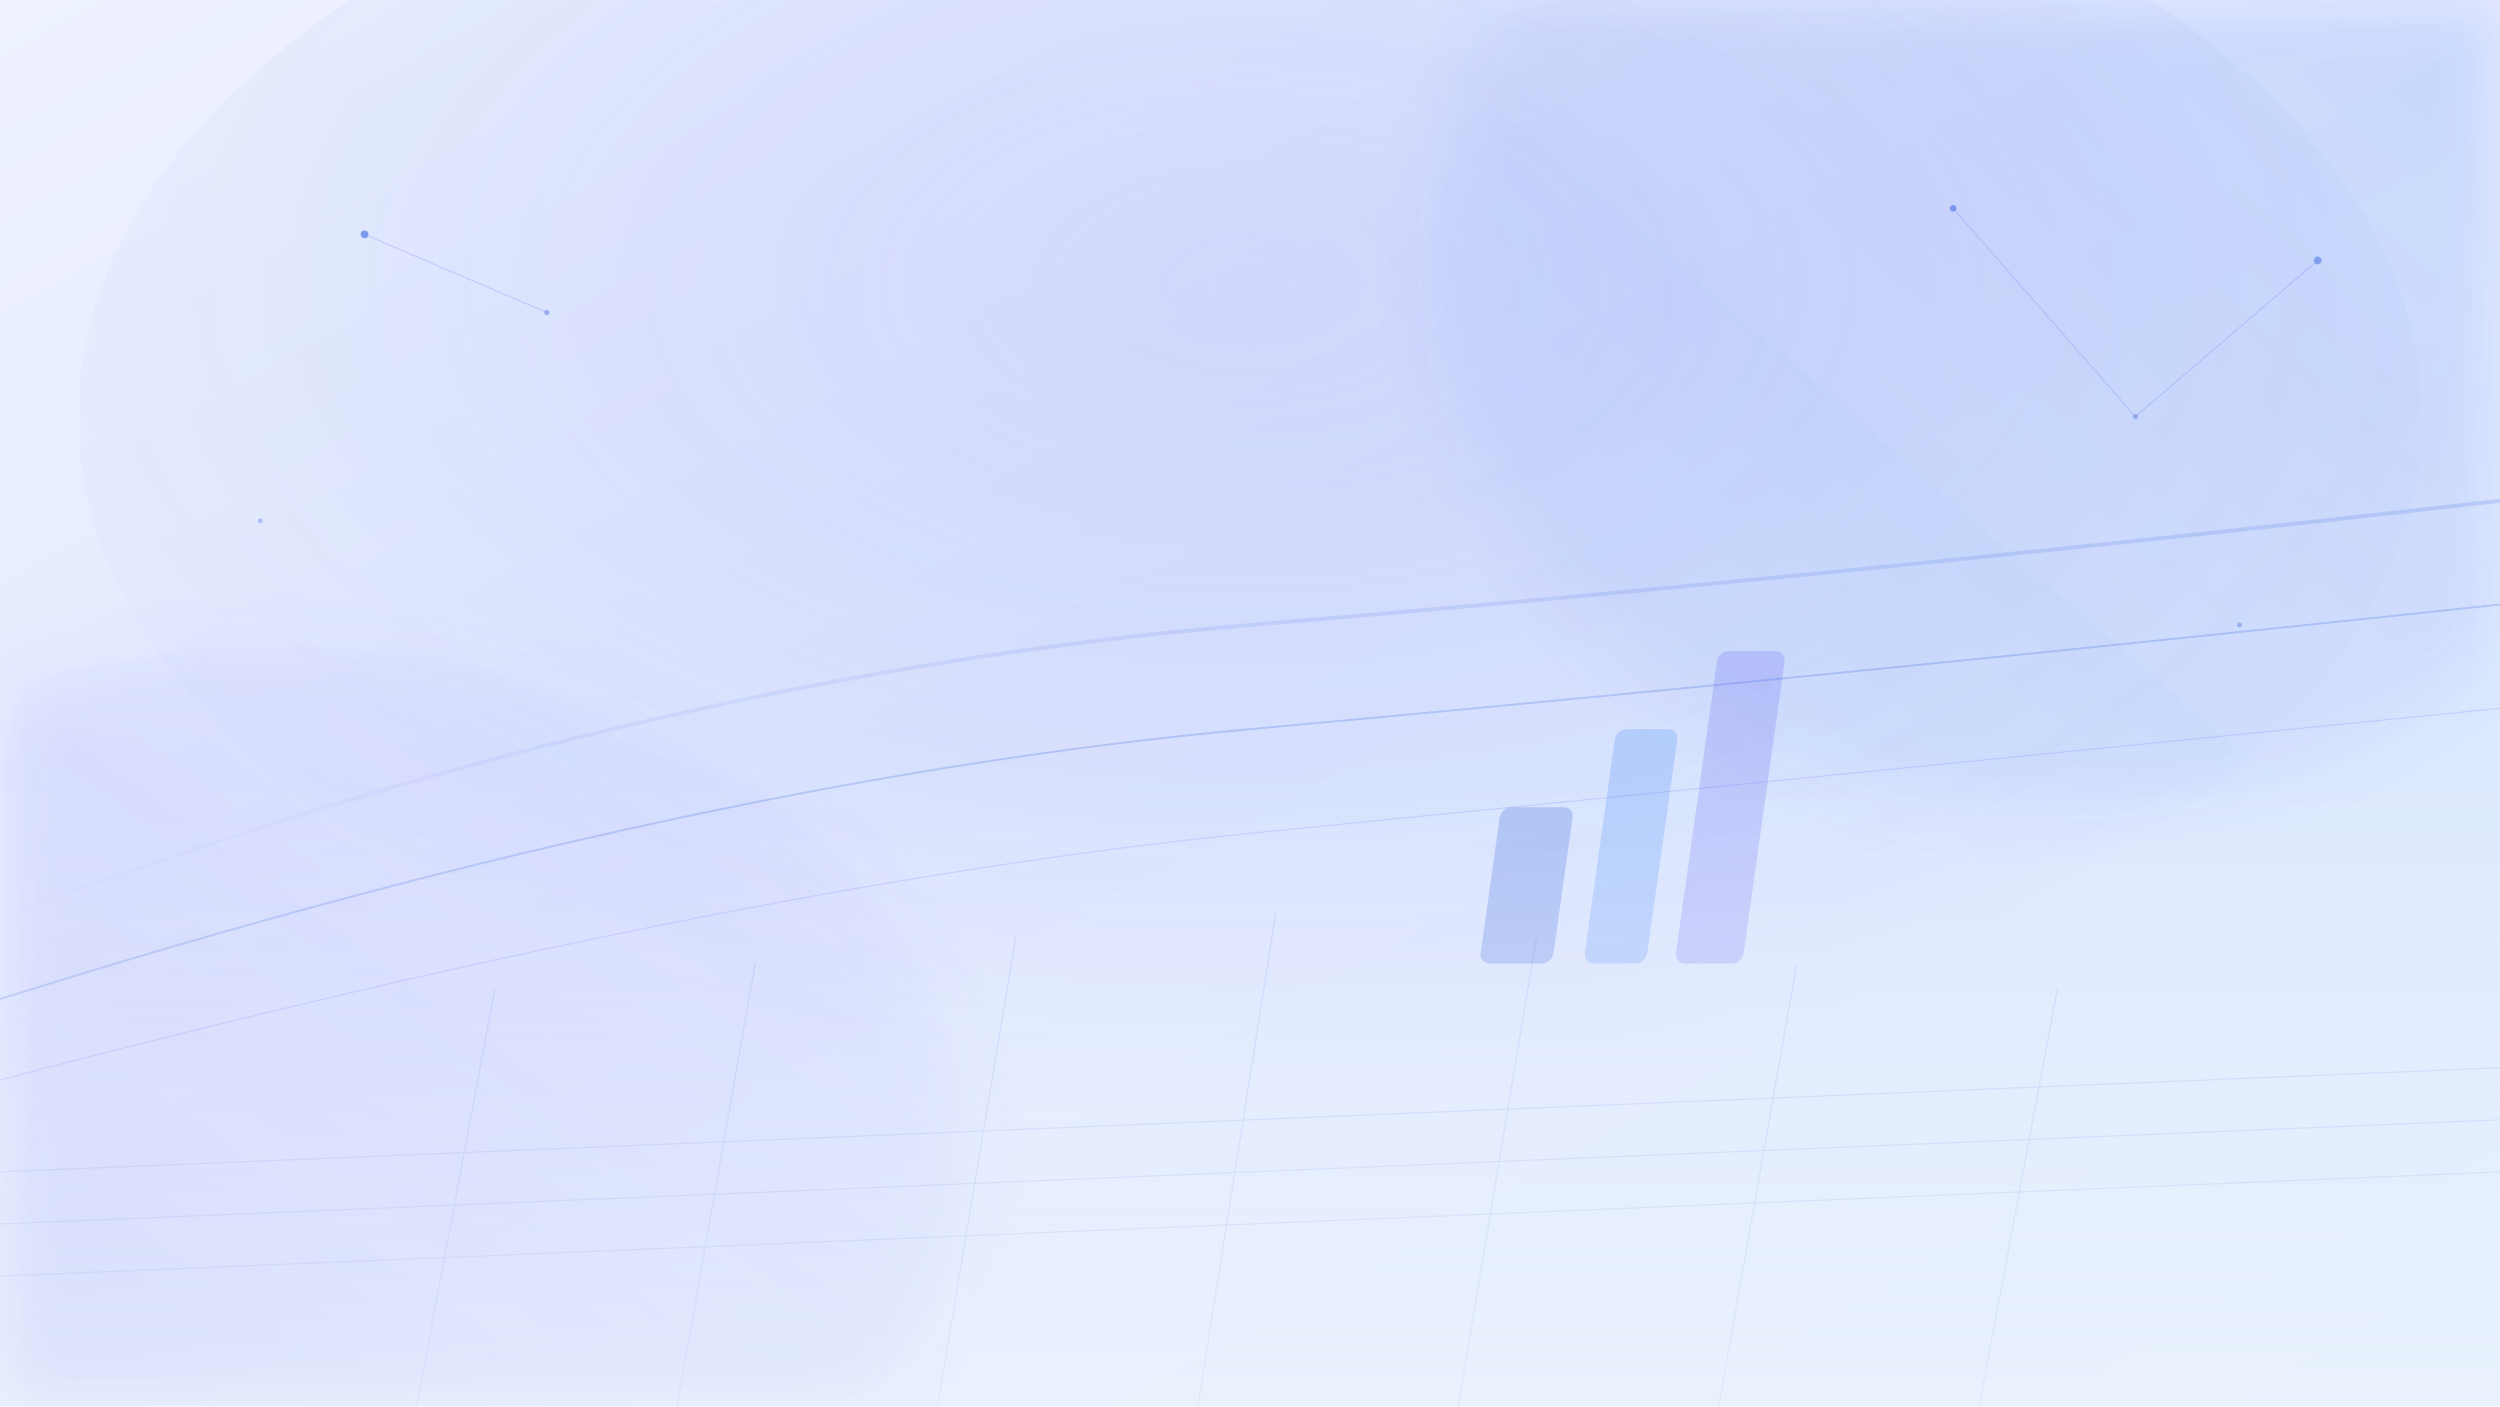
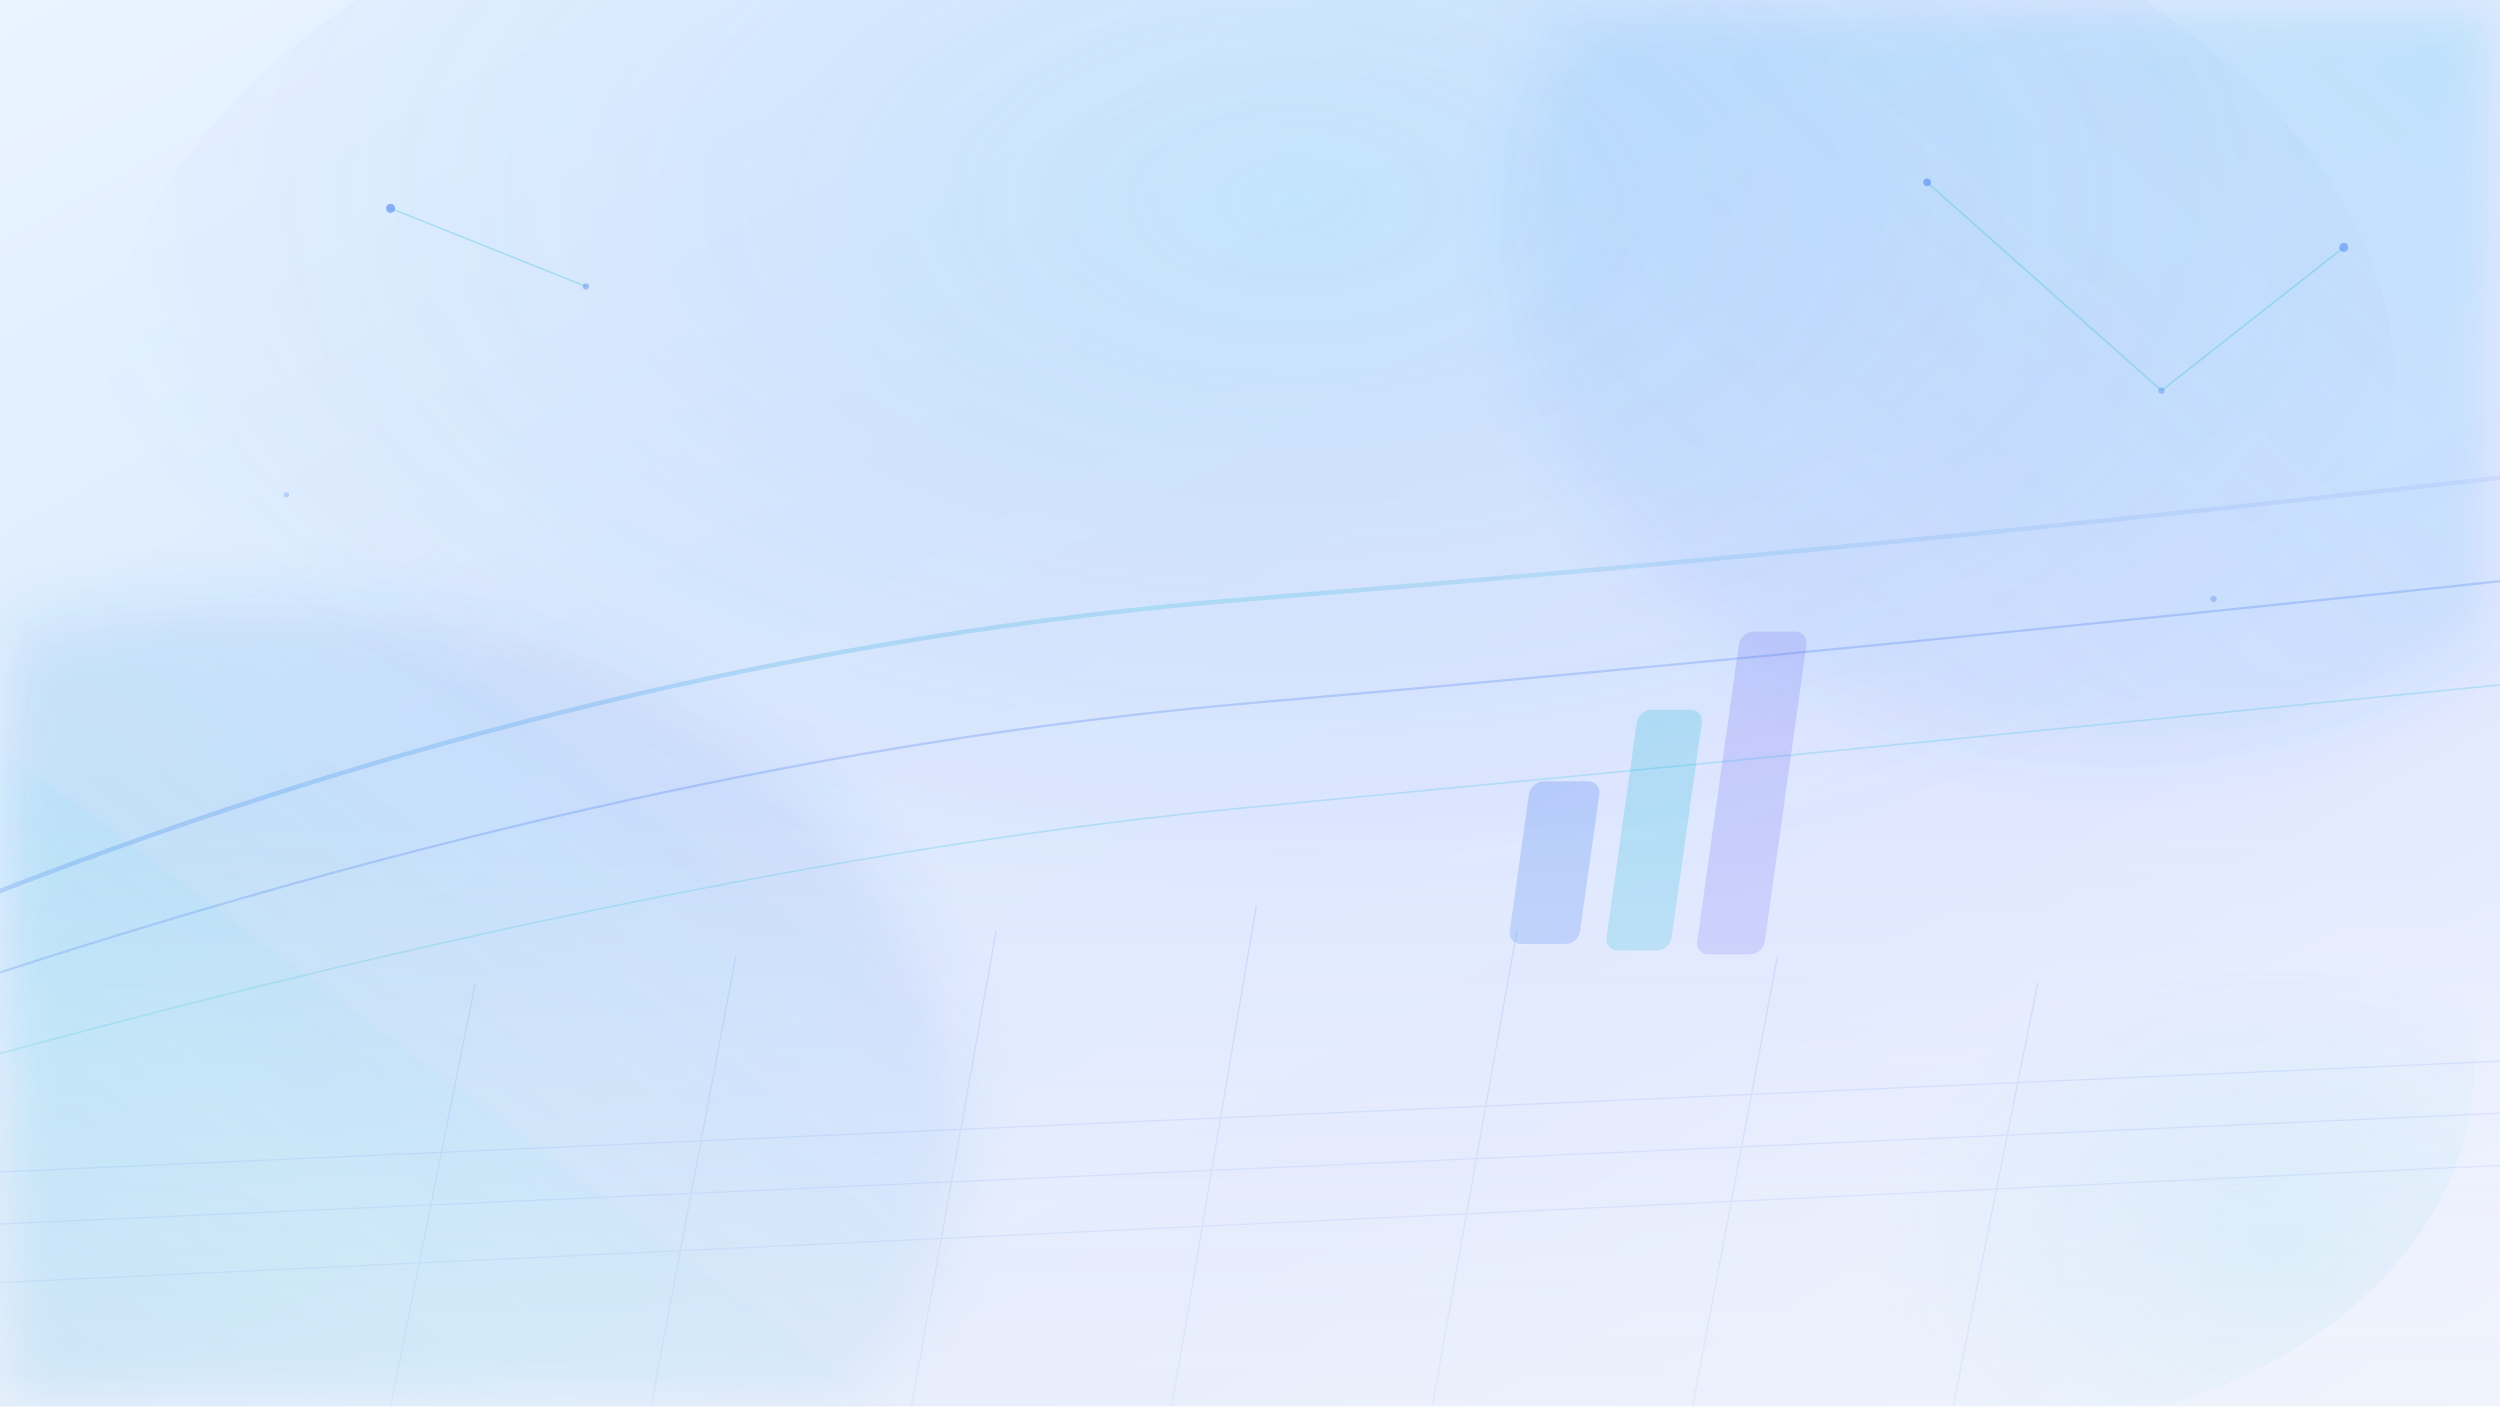
<svg xmlns="http://www.w3.org/2000/svg" viewBox="0 0 1920 1080" width="1920" height="1080" preserveAspectRatio="xMidYMid slice" aria-hidden="true">
  <defs>
-     <linearGradient id="sky" x1="0%" y1="0%" x2="100%" y2="100%">
-       <stop offset="0%" style="stop-color:#EEF2FF" />
-       <stop offset="45%" style="stop-color:#E0E7FF" />
-       <stop offset="100%" style="stop-color:#DBEAFE" />
+     <linearGradient id="hx-sky" x1="0%" y1="0%" x2="100%" y2="100%">
+       <stop offset="0%" style="stop-color:#E8F4FF" />
+       <stop offset="35%" style="stop-color:#DBEAFE" />
+       <stop offset="70%" style="stop-color:#E0E7FF" />
+       <stop offset="100%" style="stop-color:#EEF2FF" />
    </linearGradient>
-     <linearGradient id="glow1" x1="0%" y1="100%" x2="100%" y2="0%">
-       <stop offset="0%" style="stop-color:#1D4ED8;stop-opacity:0.22" />
-       <stop offset="50%" style="stop-color:#6366F1;stop-opacity:0.14" />
-       <stop offset="100%" style="stop-color:#818CF8;stop-opacity:0.06" />
+     <linearGradient id="hx-glow1" x1="0%" y1="100%" x2="100%" y2="0%">
+       <stop offset="0%" style="stop-color:#2563EB;stop-opacity:0.28" />
+       <stop offset="45%" style="stop-color:#06B6D4;stop-opacity:0.18" />
+       <stop offset="100%" style="stop-color:#6366F1;stop-opacity:0.08" />
    </linearGradient>
-     <linearGradient id="glow2" x1="100%" y1="0%" x2="0%" y2="100%">
-       <stop offset="0%" style="stop-color:#3B82F6;stop-opacity:0.18" />
-       <stop offset="100%" style="stop-color:#1D4ED8;stop-opacity:0.04" />
+     <linearGradient id="hx-glow2" x1="100%" y1="0%" x2="0%" y2="100%">
+       <stop offset="0%" style="stop-color:#22D3EE;stop-opacity:0.22" />
+       <stop offset="100%" style="stop-color:#3B82F6;stop-opacity:0.06" />
    </linearGradient>
-     <linearGradient id="arcGrad" x1="0%" y1="0%" x2="0%" y2="100%">
-       <stop offset="0%" style="stop-color:#1D4ED8;stop-opacity:0.35" />
-       <stop offset="100%" style="stop-color:#6366F1;stop-opacity:0" />
+     <linearGradient id="hx-arcGrad" x1="0%" y1="0%" x2="100%" y2="0%">
+       <stop offset="0%" style="stop-color:#2563EB;stop-opacity:0.4" />
+       <stop offset="50%" style="stop-color:#06B6D4;stop-opacity:0.35" />
+       <stop offset="100%" style="stop-color:#6366F1;stop-opacity:0.15" />
    </linearGradient>
-     <radialGradient id="burst" cx="50%" cy="40%" r="60%">
-       <stop offset="0%" style="stop-color:#6366F1;stop-opacity:0.2" />
-       <stop offset="70%" style="stop-color:#1D4ED8;stop-opacity:0.05" />
+     <radialGradient id="hx-burst" cx="52%" cy="35%" r="55%">
+       <stop offset="0%" style="stop-color:#38BDF8;stop-opacity:0.2" />
+       <stop offset="55%" style="stop-color:#3B82F6;stop-opacity:0.08" />
      <stop offset="100%" style="stop-color:#1D4ED8;stop-opacity:0" />
    </radialGradient>
-     <filter id="soft" x="-20%" y="-20%" width="140%" height="140%">
-       <feGaussianBlur in="SourceGraphic" stdDeviation="24" />
+     <radialGradient id="hx-pop" cx="80%" cy="75%" r="40%">
+       <stop offset="0%" style="stop-color:#06B6D4;stop-opacity:0.14" />
+       <stop offset="100%" style="stop-color:#06B6D4;stop-opacity:0" />
+     </radialGradient>
+     <filter id="hx-soft" x="-20%" y="-20%" width="140%" height="140%">
+       <feGaussianBlur in="SourceGraphic" stdDeviation="22" />
    </filter>
-     <linearGradient id="fadeBottom" x1="0%" y1="0%" x2="0%" y2="100%">
-       <stop offset="55%" style="stop-color:#fff;stop-opacity:0" />
-       <stop offset="100%" style="stop-color:#F8FAFC;stop-opacity:0.45" />
+     <linearGradient id="hx-fadeBottom" x1="0%" y1="0%" x2="0%" y2="100%">
+       <stop offset="58%" style="stop-color:#F8FAFC;stop-opacity:0" />
+       <stop offset="100%" style="stop-color:#F1F5F9;stop-opacity:0.5" />
    </linearGradient>
  </defs>
-   <rect width="1920" height="1080" fill="url(#sky)" />
-   <ellipse cx="220" cy="880" rx="520" ry="380" fill="url(#glow1)" filter="url(#soft)" opacity="0.9" />
-   <ellipse cx="1580" cy="200" rx="480" ry="420" fill="url(#glow2)" filter="url(#soft)" opacity="0.85" />
-   <ellipse cx="960" cy="320" rx="900" ry="500" fill="url(#burst)" opacity="0.7" />
-   <path d="M-40 720 Q 480 520 960 480 T 1960 380" fill="none" stroke="url(#arcGrad)" stroke-width="3" opacity="0.45" />
-   <path d="M-40 780 Q 520 600 960 560 T 1960 460" fill="none" stroke="#1D4ED8" stroke-width="1.5" opacity="0.2" />
-   <path d="M-40 840 Q 560 680 960 640 T 1960 540" fill="none" stroke="#6366F1" stroke-width="1" opacity="0.18" />
-   <g opacity="0.12" stroke="#1D4ED8" stroke-width="1" fill="none">
-     <line x1="0" y1="900" x2="1920" y2="820" />
-     <line x1="0" y1="940" x2="1920" y2="860" />
-     <line x1="0" y1="980" x2="1920" y2="900" />
-     <line x1="320" y1="1080" x2="380" y2="760" />
-     <line x1="520" y1="1080" x2="580" y2="740" />
-     <line x1="720" y1="1080" x2="780" y2="720" />
-     <line x1="920" y1="1080" x2="980" y2="700" />
-     <line x1="1120" y1="1080" x2="1180" y2="720" />
-     <line x1="1320" y1="1080" x2="1380" y2="740" />
-     <line x1="1520" y1="1080" x2="1580" y2="760" />
+   <rect width="1920" height="1080" fill="url(#hx-sky)" />
+   <ellipse cx="200" cy="860" rx="540" ry="400" fill="url(#hx-glow1)" filter="url(#hx-soft)" opacity="0.95" />
+   <ellipse cx="1620" cy="180" rx="460" ry="400" fill="url(#hx-glow2)" filter="url(#hx-soft)" opacity="0.9" />
+   <ellipse cx="960" cy="300" rx="880" ry="480" fill="url(#hx-burst)" opacity="0.75" />
+   <ellipse cx="1520" cy="820" rx="380" ry="280" fill="url(#hx-pop)" opacity="0.85" />
+   <path d="M-40 700 Q 460 500 960 460 T 1980 360" fill="none" stroke="url(#hx-arcGrad)" stroke-width="3.5" opacity="0.55" />
+   <path d="M-40 760 Q 500 580 960 540 T 1980 440" fill="none" stroke="#2563EB" stroke-width="1.75" opacity="0.22" />
+   <path d="M-40 820 Q 540 660 960 620 T 1980 520" fill="none" stroke="#06B6D4" stroke-width="1.25" opacity="0.2" />
+   <g opacity="0.14" stroke="#2563EB" stroke-width="1" fill="none">
+     <line x1="0" y1="900" x2="1920" y2="815" />
+     <line x1="0" y1="940" x2="1920" y2="855" />
+     <line x1="0" y1="985" x2="1920" y2="895" />
+     <line x1="300" y1="1080" x2="365" y2="755" />
+     <line x1="500" y1="1080" x2="565" y2="735" />
+     <line x1="700" y1="1080" x2="765" y2="715" />
+     <line x1="900" y1="1080" x2="965" y2="695" />
+     <line x1="1100" y1="1080" x2="1165" y2="715" />
+     <line x1="1300" y1="1080" x2="1365" y2="735" />
+     <line x1="1500" y1="1080" x2="1565" y2="755" />
  </g>
-   <g fill="#1D4ED8">
-     <circle cx="280" cy="180" r="3" opacity="0.5" />
-     <circle cx="420" cy="240" r="2" opacity="0.35" />
-     <circle cx="1500" cy="160" r="2.5" opacity="0.45" />
-     <circle cx="1640" cy="320" r="2" opacity="0.3" />
-     <circle cx="1780" cy="200" r="3" opacity="0.4" />
-     <circle cx="200" cy="400" r="2" opacity="0.25" />
-     <circle cx="1720" cy="480" r="2" opacity="0.28" />
+   <g fill="#2563EB">
+     <circle cx="300" cy="160" r="3.5" opacity="0.45" />
+     <circle cx="450" cy="220" r="2.5" opacity="0.32" />
+     <circle cx="1480" cy="140" r="3" opacity="0.4" />
+     <circle cx="1660" cy="300" r="2.5" opacity="0.28" />
+     <circle cx="1800" cy="190" r="3.5" opacity="0.38" />
+     <circle cx="220" cy="380" r="2" opacity="0.22" />
+     <circle cx="1700" cy="460" r="2.5" opacity="0.26" />
  </g>
-   <g stroke="#6366F1" stroke-width="1" opacity="0.2">
-     <line x1="280" y1="180" x2="420" y2="240" />
-     <line x1="1500" y1="160" x2="1640" y2="320" />
-     <line x1="1640" y1="320" x2="1780" y2="200" />
+   <g stroke="#06B6D4" stroke-width="1.2" opacity="0.25">
+     <line x1="300" y1="160" x2="450" y2="220" />
+     <line x1="1480" y1="140" x2="1660" y2="300" />
+     <line x1="1660" y1="300" x2="1800" y2="190" />
  </g>
-   <g opacity="0.22">
-     <rect x="1240" y="620" width="56" height="120" rx="8" fill="#1D4ED8" transform="skewX(-8)" />
-     <rect x="1320" y="560" width="48" height="180" rx="8" fill="#3B82F6" transform="skewX(-8)" />
-     <rect x="1390" y="500" width="52" height="240" rx="8" fill="#6366F1" transform="skewX(-8)" />
+   <g opacity="0.2">
+     <rect x="1260" y="600" width="54" height="125" rx="10" fill="#2563EB" transform="skewX(-8)" />
+     <rect x="1335" y="545" width="50" height="185" rx="10" fill="#06B6D4" transform="skewX(-8)" />
+     <rect x="1405" y="485" width="52" height="248" rx="10" fill="#6366F1" transform="skewX(-8)" />
  </g>
-   <rect width="1920" height="1080" fill="url(#fadeBottom)" />
+   <rect width="1920" height="1080" fill="url(#hx-fadeBottom)" />
</svg>
